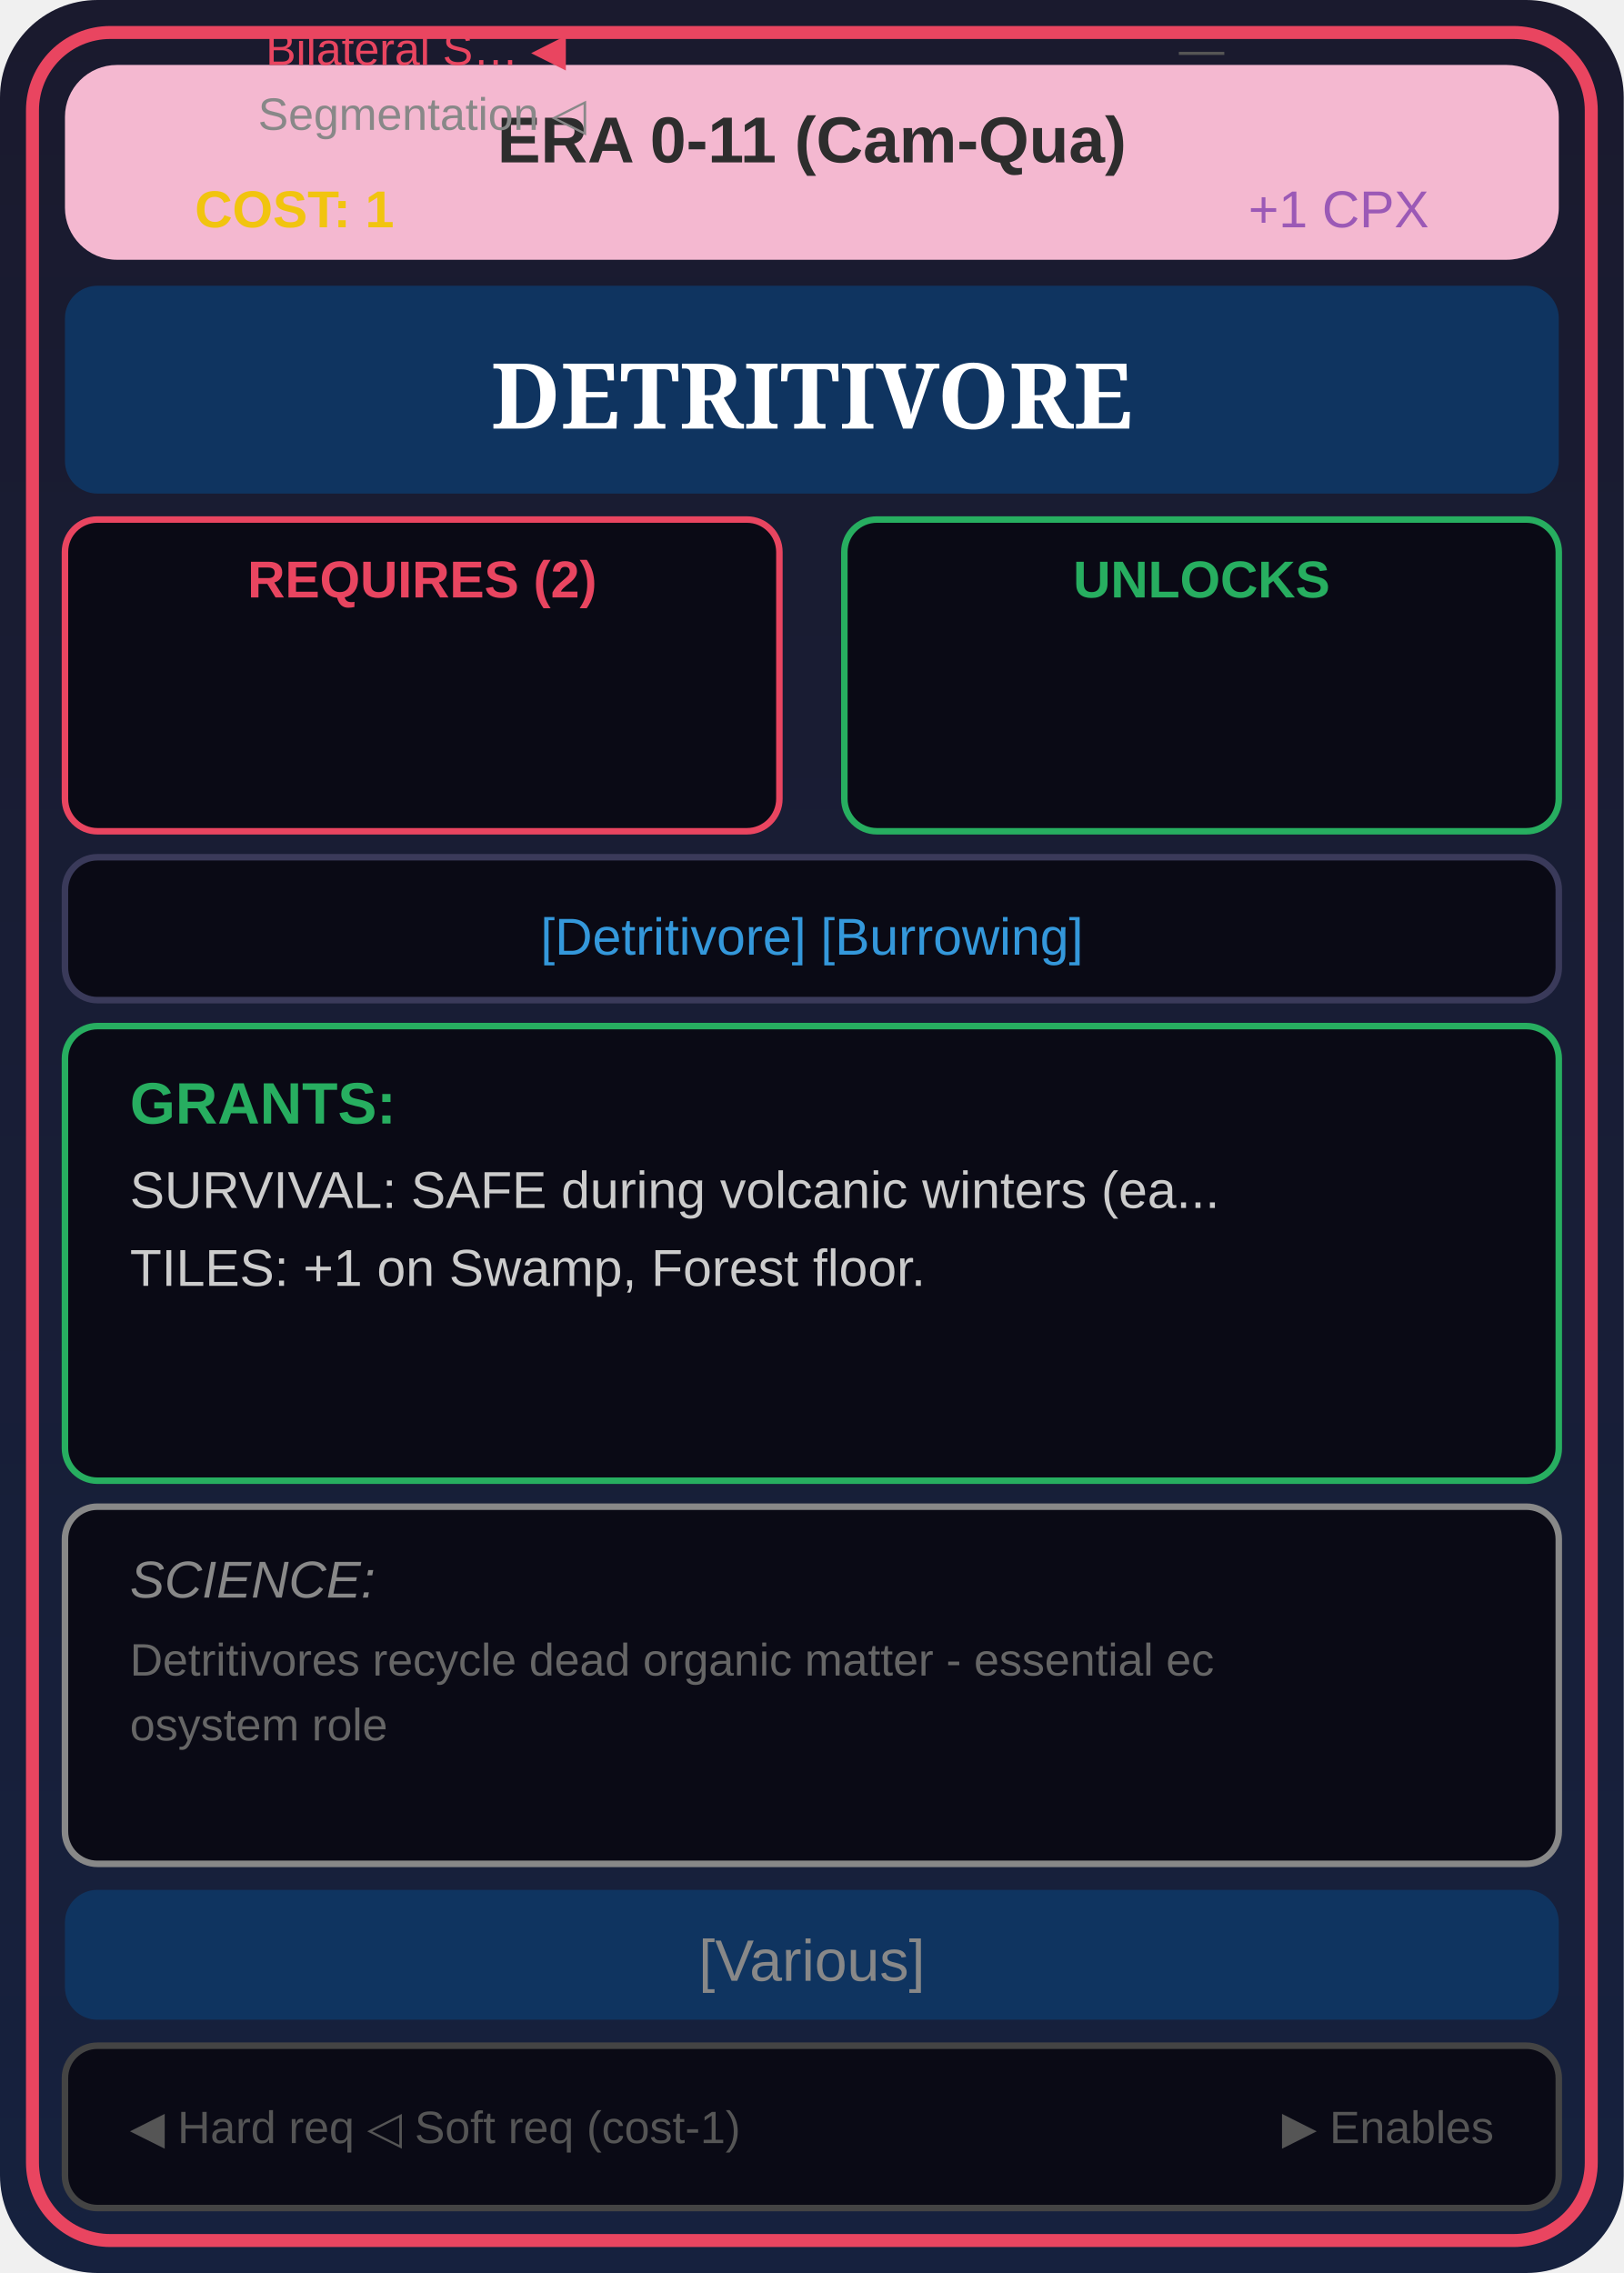
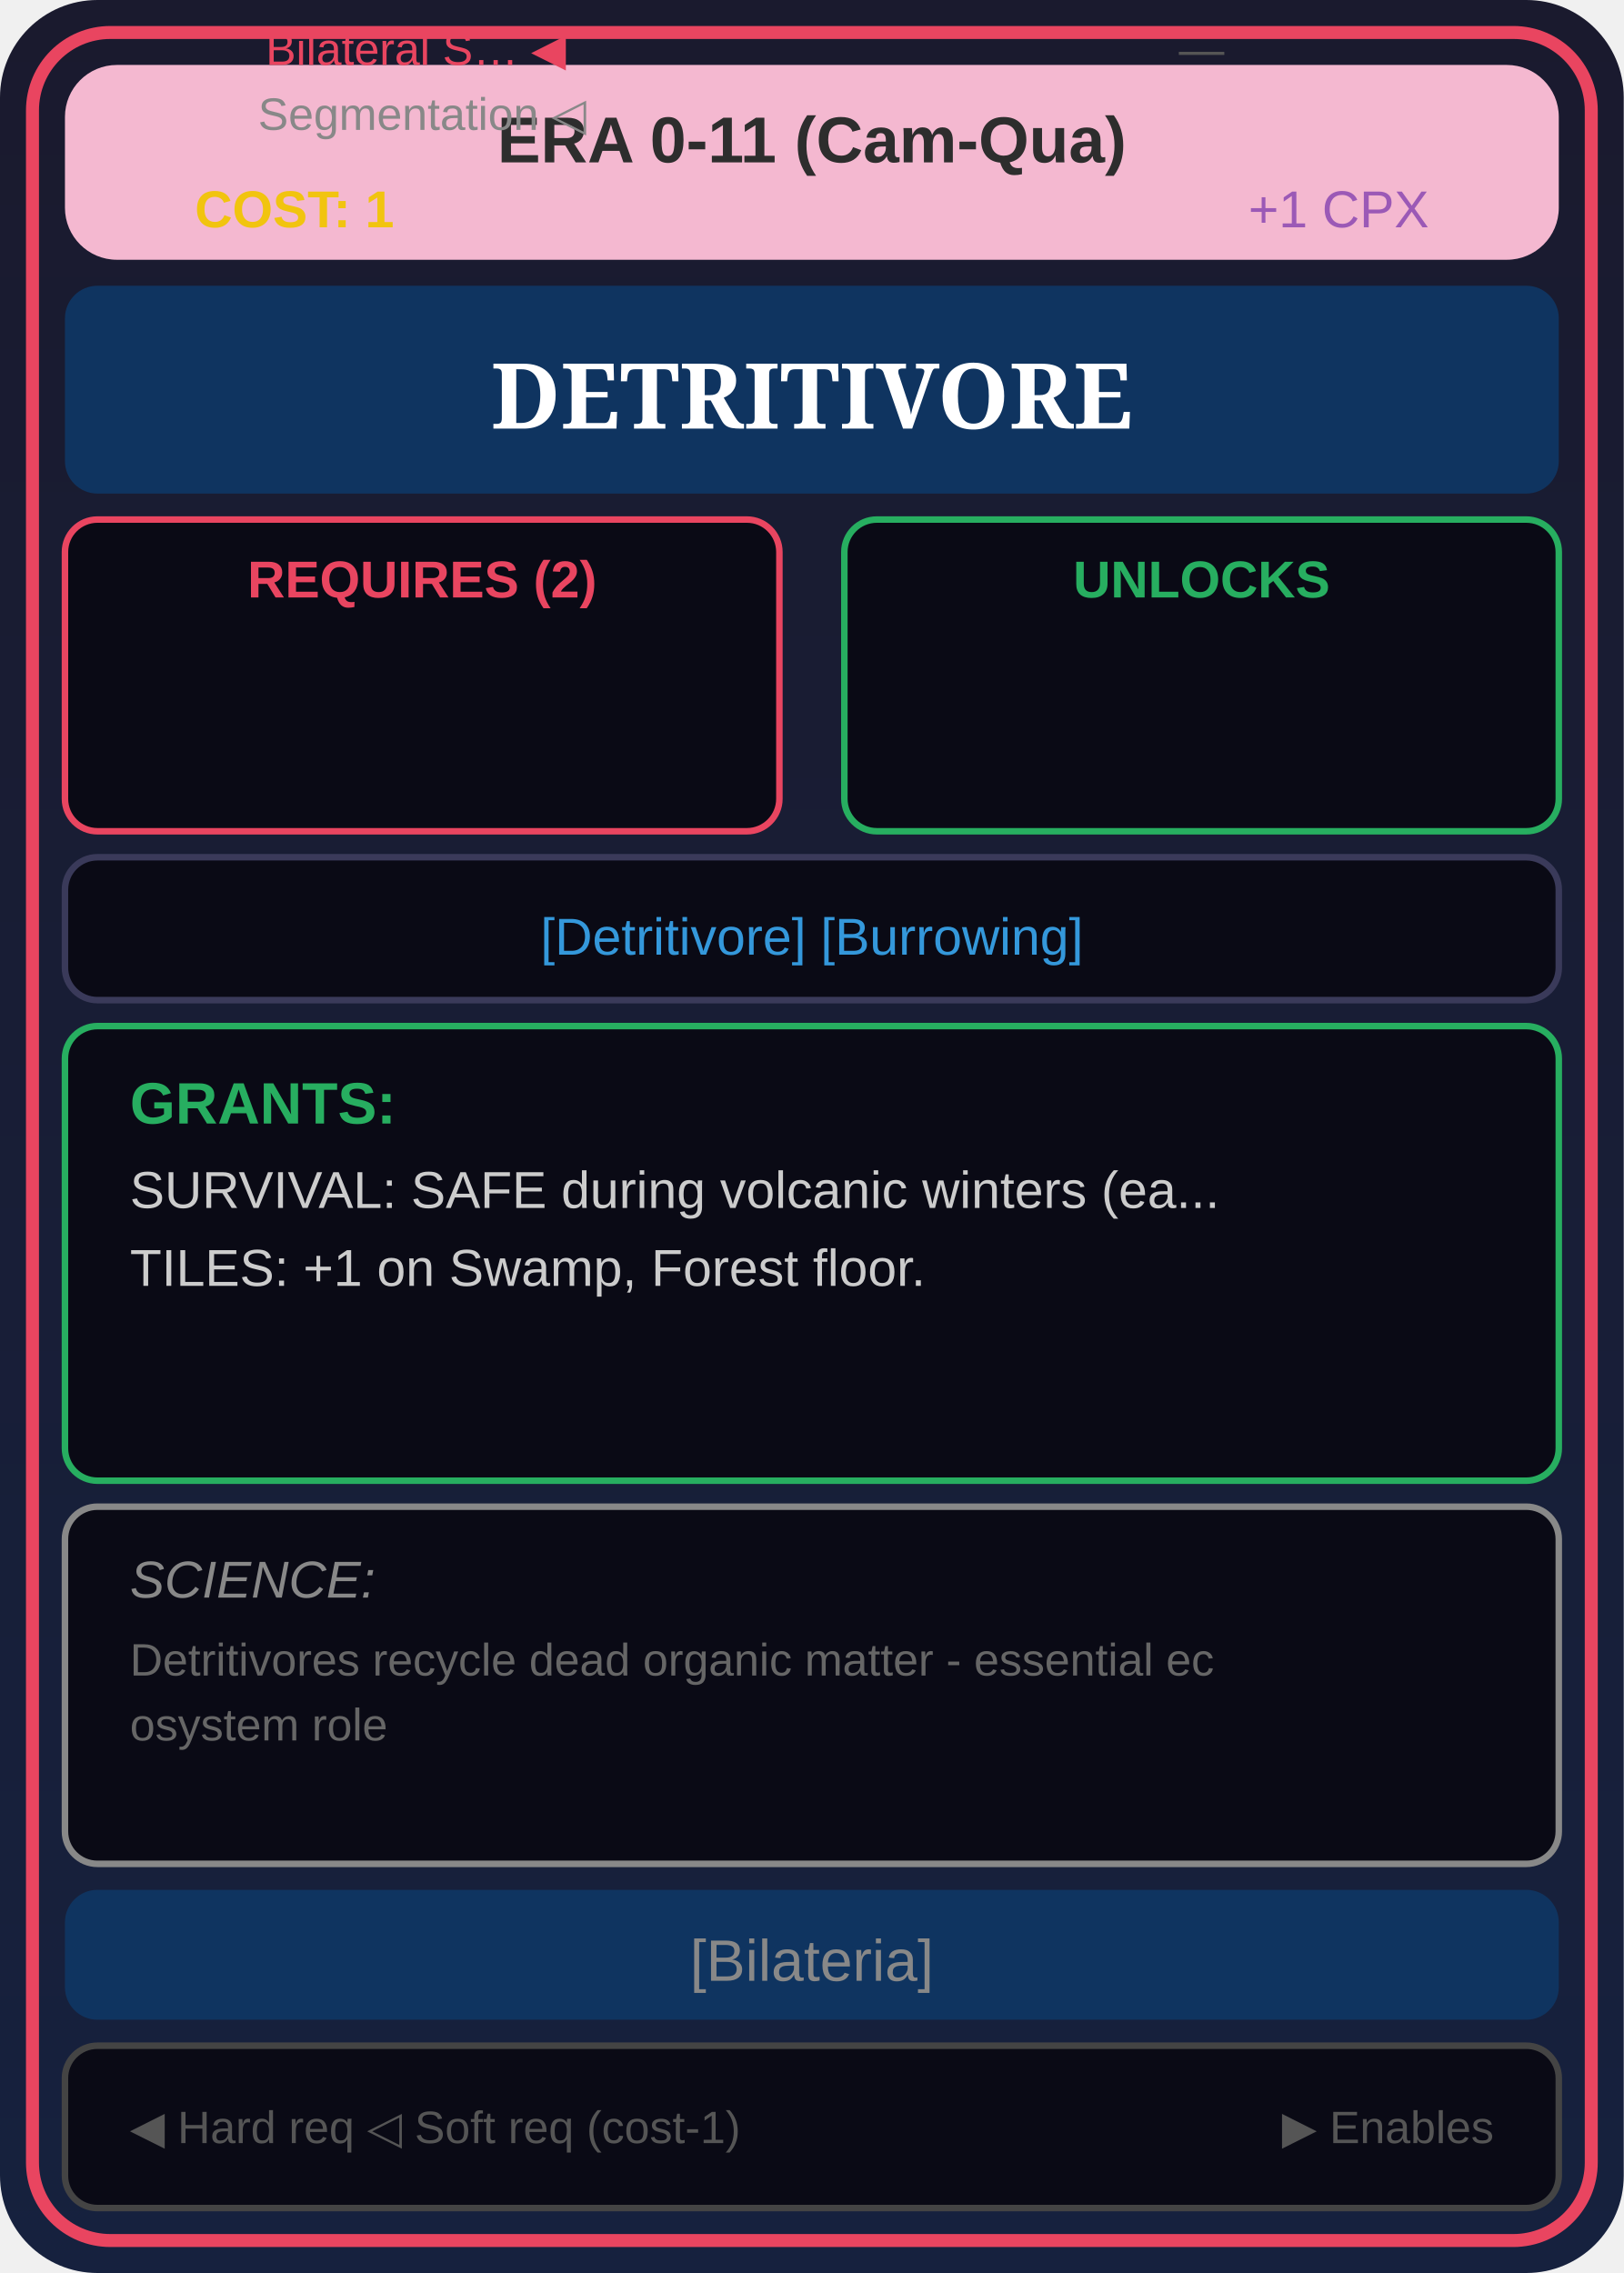
<svg xmlns="http://www.w3.org/2000/svg" viewBox="0 0 250 350" width="250" height="350">
  <defs>
    <linearGradient id="cardBg" x1="0%" y1="0%" x2="0%" y2="100%">
      <stop offset="0%" style="stop-color:#1a1a2e" />
      <stop offset="100%" style="stop-color:#16213e" />
    </linearGradient>
    <linearGradient id="eraGrad" x1="0%" y1="0%" x2="100%" y2="0%">
      <stop offset="0%" style="stop-color:#F4B8D0" />
      <stop offset="100%" style="stop-color:#F4B8D0" />
    </linearGradient>
  </defs>
  <rect width="250" height="350" fill="url(#cardBg)" rx="15" />
  <rect x="5" y="5" width="240" height="340" fill="none" stroke="#e94560" stroke-width="2" rx="12" />
  <rect x="10" y="10" width="230" height="30" fill="url(#eraGrad)" rx="8" />
  <text x="125" y="25" font-family="Arial" font-size="10" fill="#2d2d2d" text-anchor="middle" font-weight="bold">ERA 0-11 (Cam-Qua)</text>
  <text x="30" y="35" font-family="Arial" font-size="8" fill="#f1c40f" font-weight="bold">COST: 1</text>
  <text x="220" y="35" font-family="Arial" font-size="8" fill="#9b59b6" text-anchor="end">+1 CPX</text>
  <rect x="10" y="44" width="230" height="32" fill="#0f3460" rx="5" />
  <text x="125" y="66" font-family="Georgia" font-size="14" fill="#fff" text-anchor="middle" font-weight="bold">DETRITIVORE</text>
  <rect x="10" y="80" width="110" height="48" fill="#0a0a15" stroke="#e94560" rx="5" />
  <text x="65" y="92" font-family="Arial" font-size="8" fill="#e94560" text-anchor="middle" font-weight="bold">REQUIRES (2)</text>
  <text font-family="Arial" font-size="7" text-anchor="middle">
    <tspan x="65" dy="10" fill="#e94560">Bilateral S… ◀</tspan>
    <tspan x="65" dy="10" fill="#888">Segmentation ◁</tspan>
  </text>
  <rect x="130" y="80" width="110" height="48" fill="#0a0a15" stroke="#27ae60" rx="5" />
  <text x="185" y="92" font-family="Arial" font-size="8" fill="#27ae60" text-anchor="middle" font-weight="bold">UNLOCKS</text>
  <text font-family="Arial" font-size="7" text-anchor="middle">
    <tspan x="185" dy="10" fill="#555">—</tspan>
  </text>
  <rect x="10" y="132" width="230" height="22" fill="#0a0a15" stroke="#3a3a5a" rx="5" />
  <text x="125" y="147" font-family="Arial" font-size="8" fill="#3498db" text-anchor="middle">[Detritivore] [Burrowing]</text>
  <rect x="10" y="158" width="230" height="70" fill="#0a0a15" stroke="#27ae60" rx="5" />
  <text x="20" y="173" font-family="Arial" font-size="9" fill="#27ae60" font-weight="bold">GRANTS:</text>
  <text x="20" y="186" font-family="Arial" font-size="8" fill="#ccc">SURVIVAL: SAFE during volcanic winters (ea...</text>
  <text x="20" y="198" font-family="Arial" font-size="8" fill="#ccc">TILES: +1 on Swamp, Forest floor.</text>
  <text x="20" y="210" font-family="Arial" font-size="8" fill="#ccc" />
  <rect x="10" y="232" width="230" height="55" fill="#0a0a15" stroke="#888" rx="5" />
  <text x="20" y="246" font-family="Arial" font-size="8" fill="#888" font-style="italic">SCIENCE:</text>
  <text x="20" y="258" font-family="Arial" font-size="7" fill="#666">Detritivores recycle dead organic matter - essential ec</text>
  <text x="20" y="268" font-family="Arial" font-size="7" fill="#666">osystem role</text>
  <rect x="10" y="291" width="230" height="20" fill="#0f3460" rx="5" />
-   <text x="125" y="305" font-family="Arial" font-size="9" fill="#888" text-anchor="middle">[Various]</text>
+   <text x="125" y="305" font-family="Arial" font-size="9" fill="#888" text-anchor="middle">[Bilateria]</text>
  <rect x="10" y="315" width="230" height="25" fill="#0a0a15" stroke="#444" rx="5" />
  <text x="20" y="330" font-family="Arial" font-size="7" fill="#555">◀ Hard req  ◁ Soft req (cost-1)</text>
  <text x="230" y="330" font-family="Arial" font-size="7" fill="#555" text-anchor="end">▶ Enables</text>
</svg>
